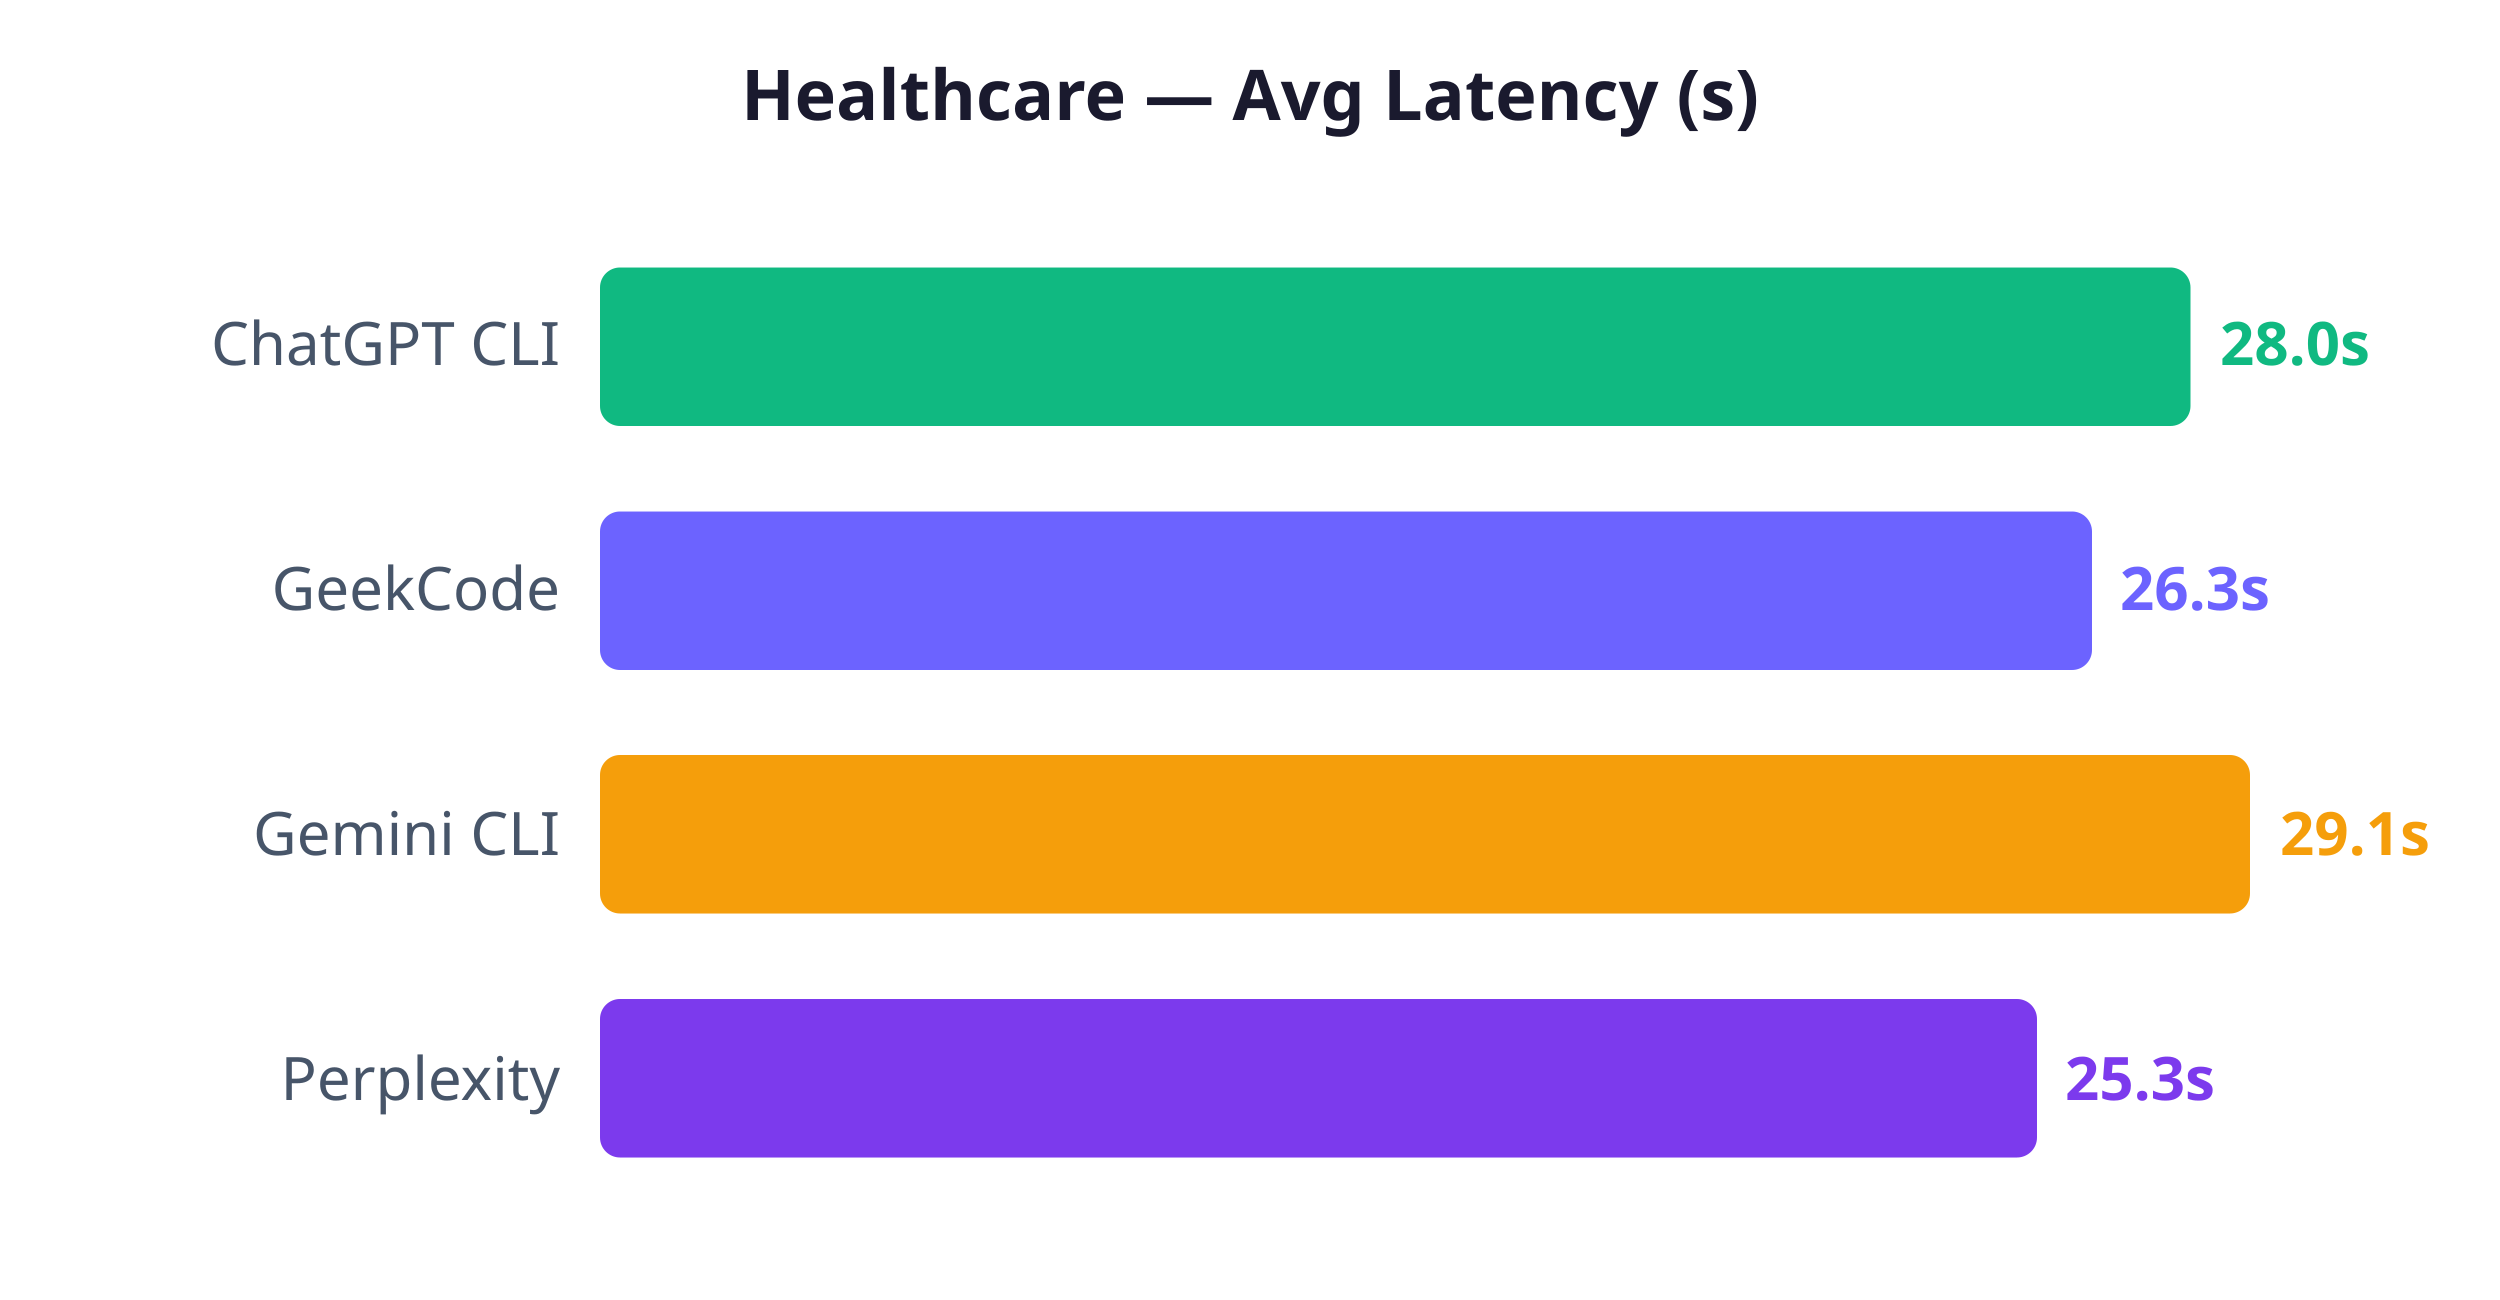
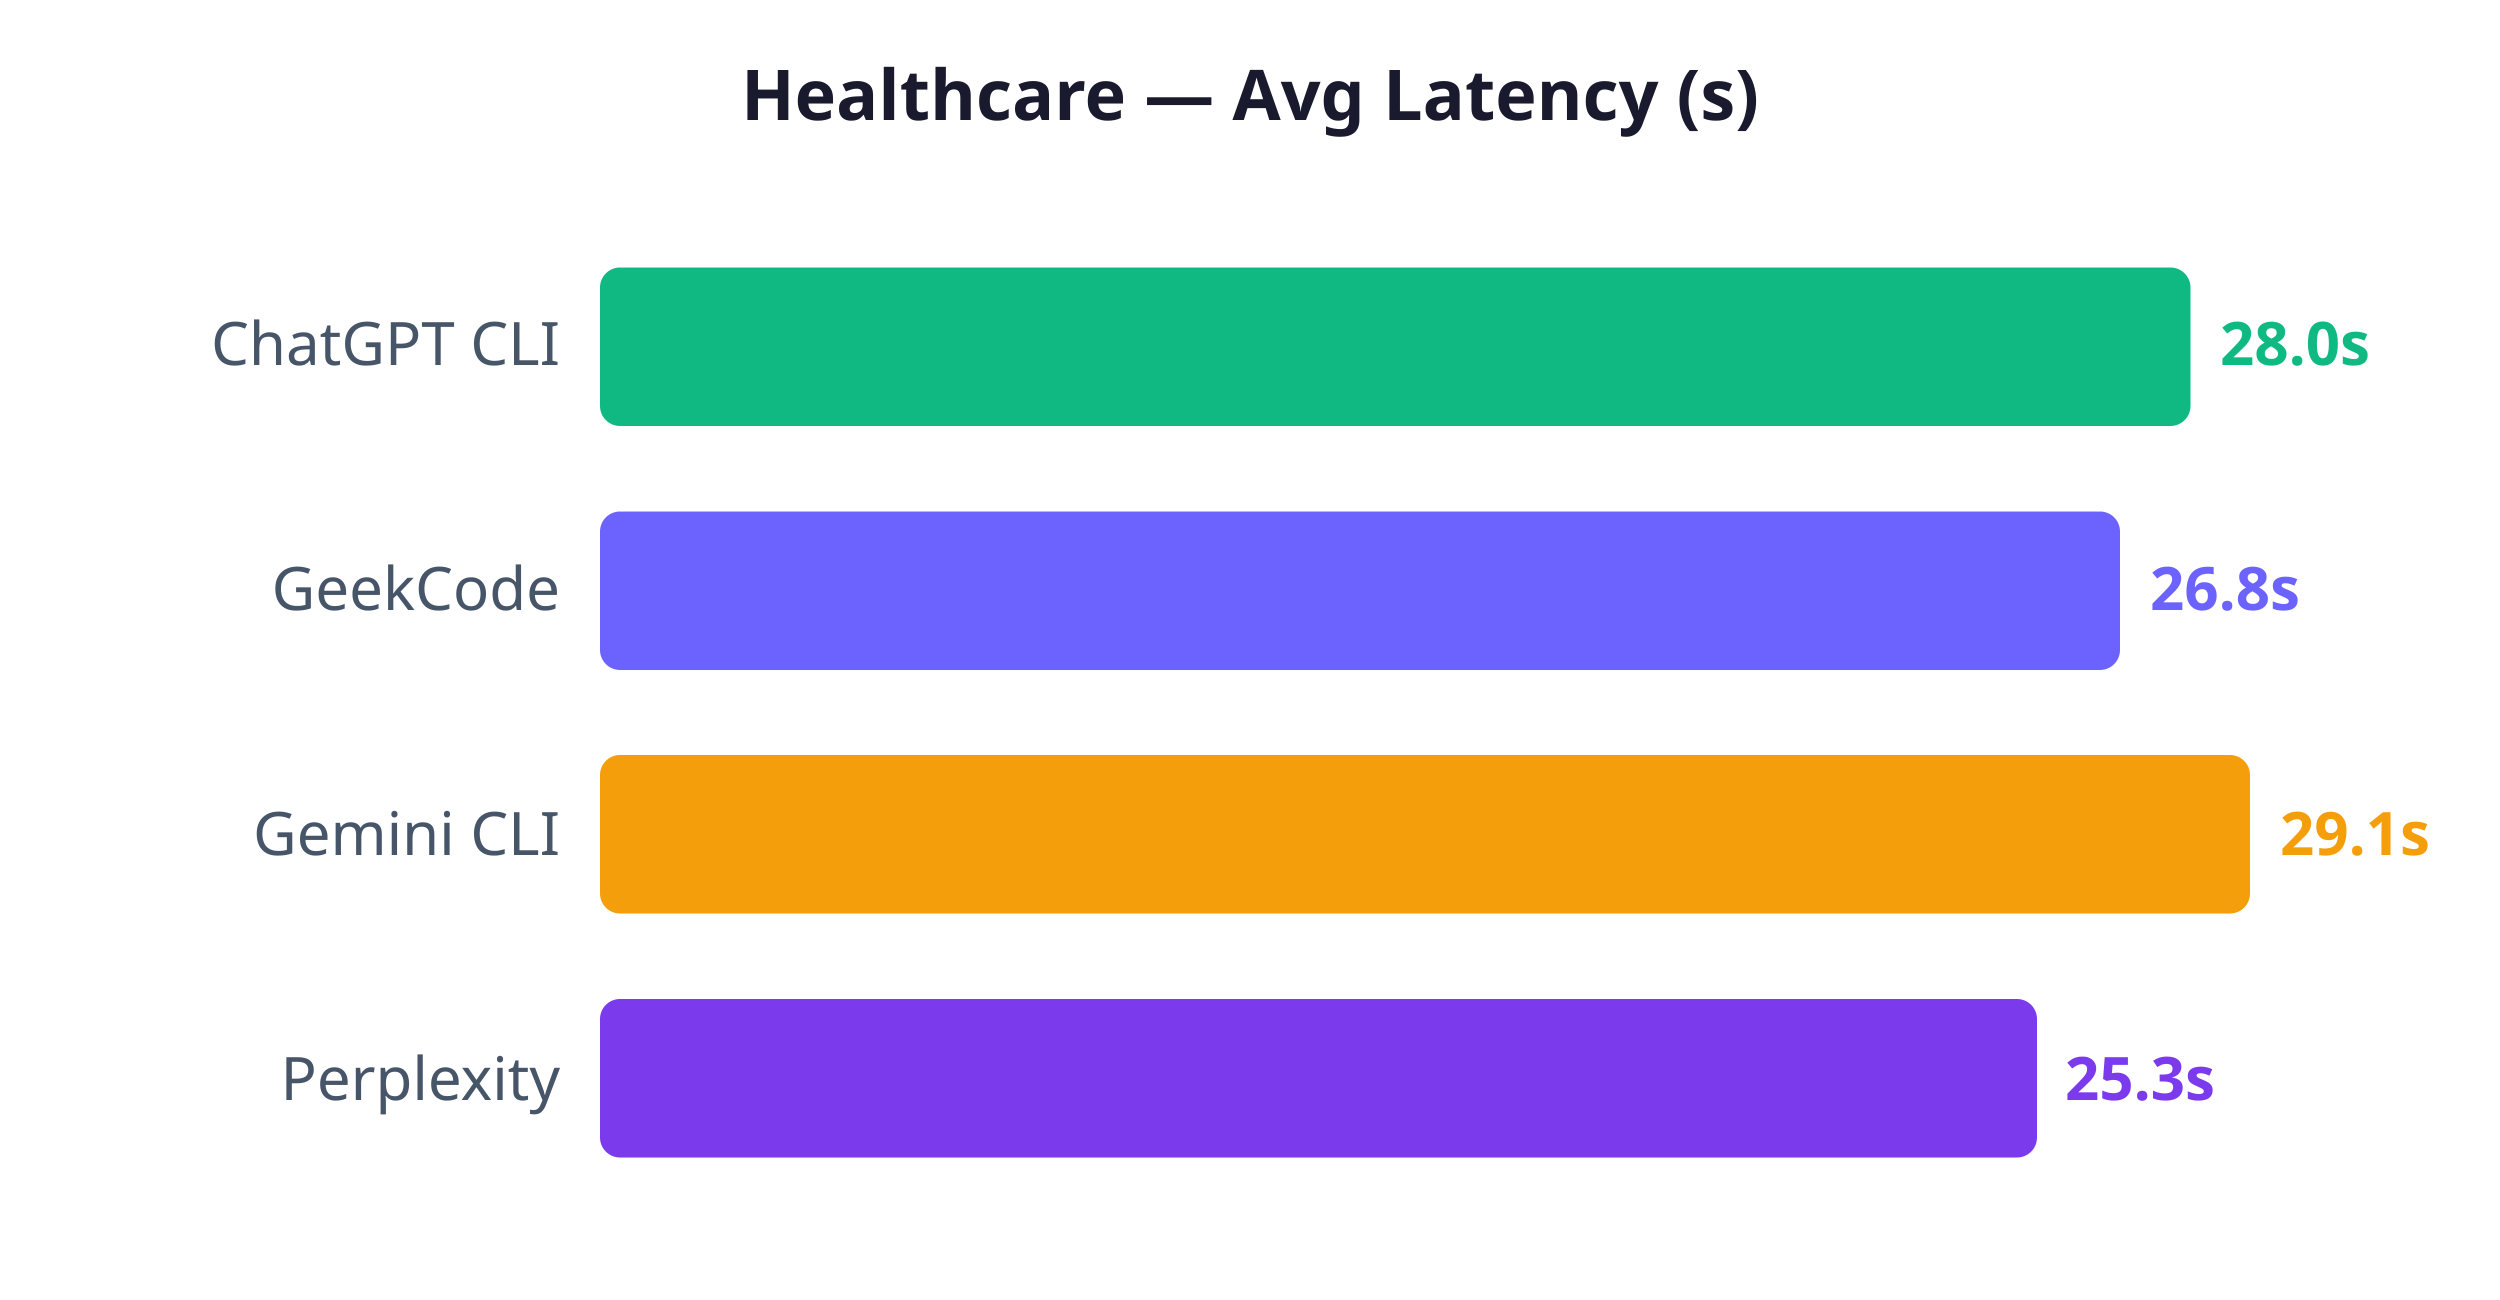
<svg xmlns="http://www.w3.org/2000/svg" viewBox="0 0 500 260" width="500" height="260" style="font-family:system-ui,sans-serif;background:#fff">
  <text x="250.0" y="24" text-anchor="middle" font-size="14" font-weight="bold" fill="#1a1a2e">Healthcare — Avg Latency (s)</text>
  <text x="112" y="73" text-anchor="end" font-size="12" fill="#475569">ChatGPT CLI</text>
  <rect x="120" y="53.5" width="318.1" height="31.7" rx="4" fill="#10B981" />
  <text x="444" y="73" font-size="12" font-weight="bold" fill="#10B981">28.0s</text>
  <text x="112" y="122" text-anchor="end" font-size="12" fill="#475569">GeekCode</text>
-   <rect x="120" y="102.3" width="298.4" height="31.7" rx="4" fill="#6C63FF" />
-   <text x="424" y="122" font-size="12" font-weight="bold" fill="#6C63FF">26.3s</text>
+   <rect x="120" y="102.3" width="304.0" height="31.7" rx="4" fill="#6C63FF" />
+   <text x="430" y="122" font-size="12" font-weight="bold" fill="#6C63FF">26.8s</text>
  <text x="112" y="171" text-anchor="end" font-size="12" fill="#475569">Gemini CLI</text>
  <rect x="120" y="151.0" width="330.0" height="31.7" rx="4" fill="#F59E0B" />
  <text x="456" y="171" font-size="12" font-weight="bold" fill="#F59E0B">29.1s</text>
  <text x="112" y="220" text-anchor="end" font-size="12" fill="#475569">Perplexity</text>
  <rect x="120" y="199.8" width="287.4" height="31.7" rx="4" fill="#7C3AED" />
  <text x="413" y="220" font-size="12" font-weight="bold" fill="#7C3AED">25.3s</text>
</svg>
